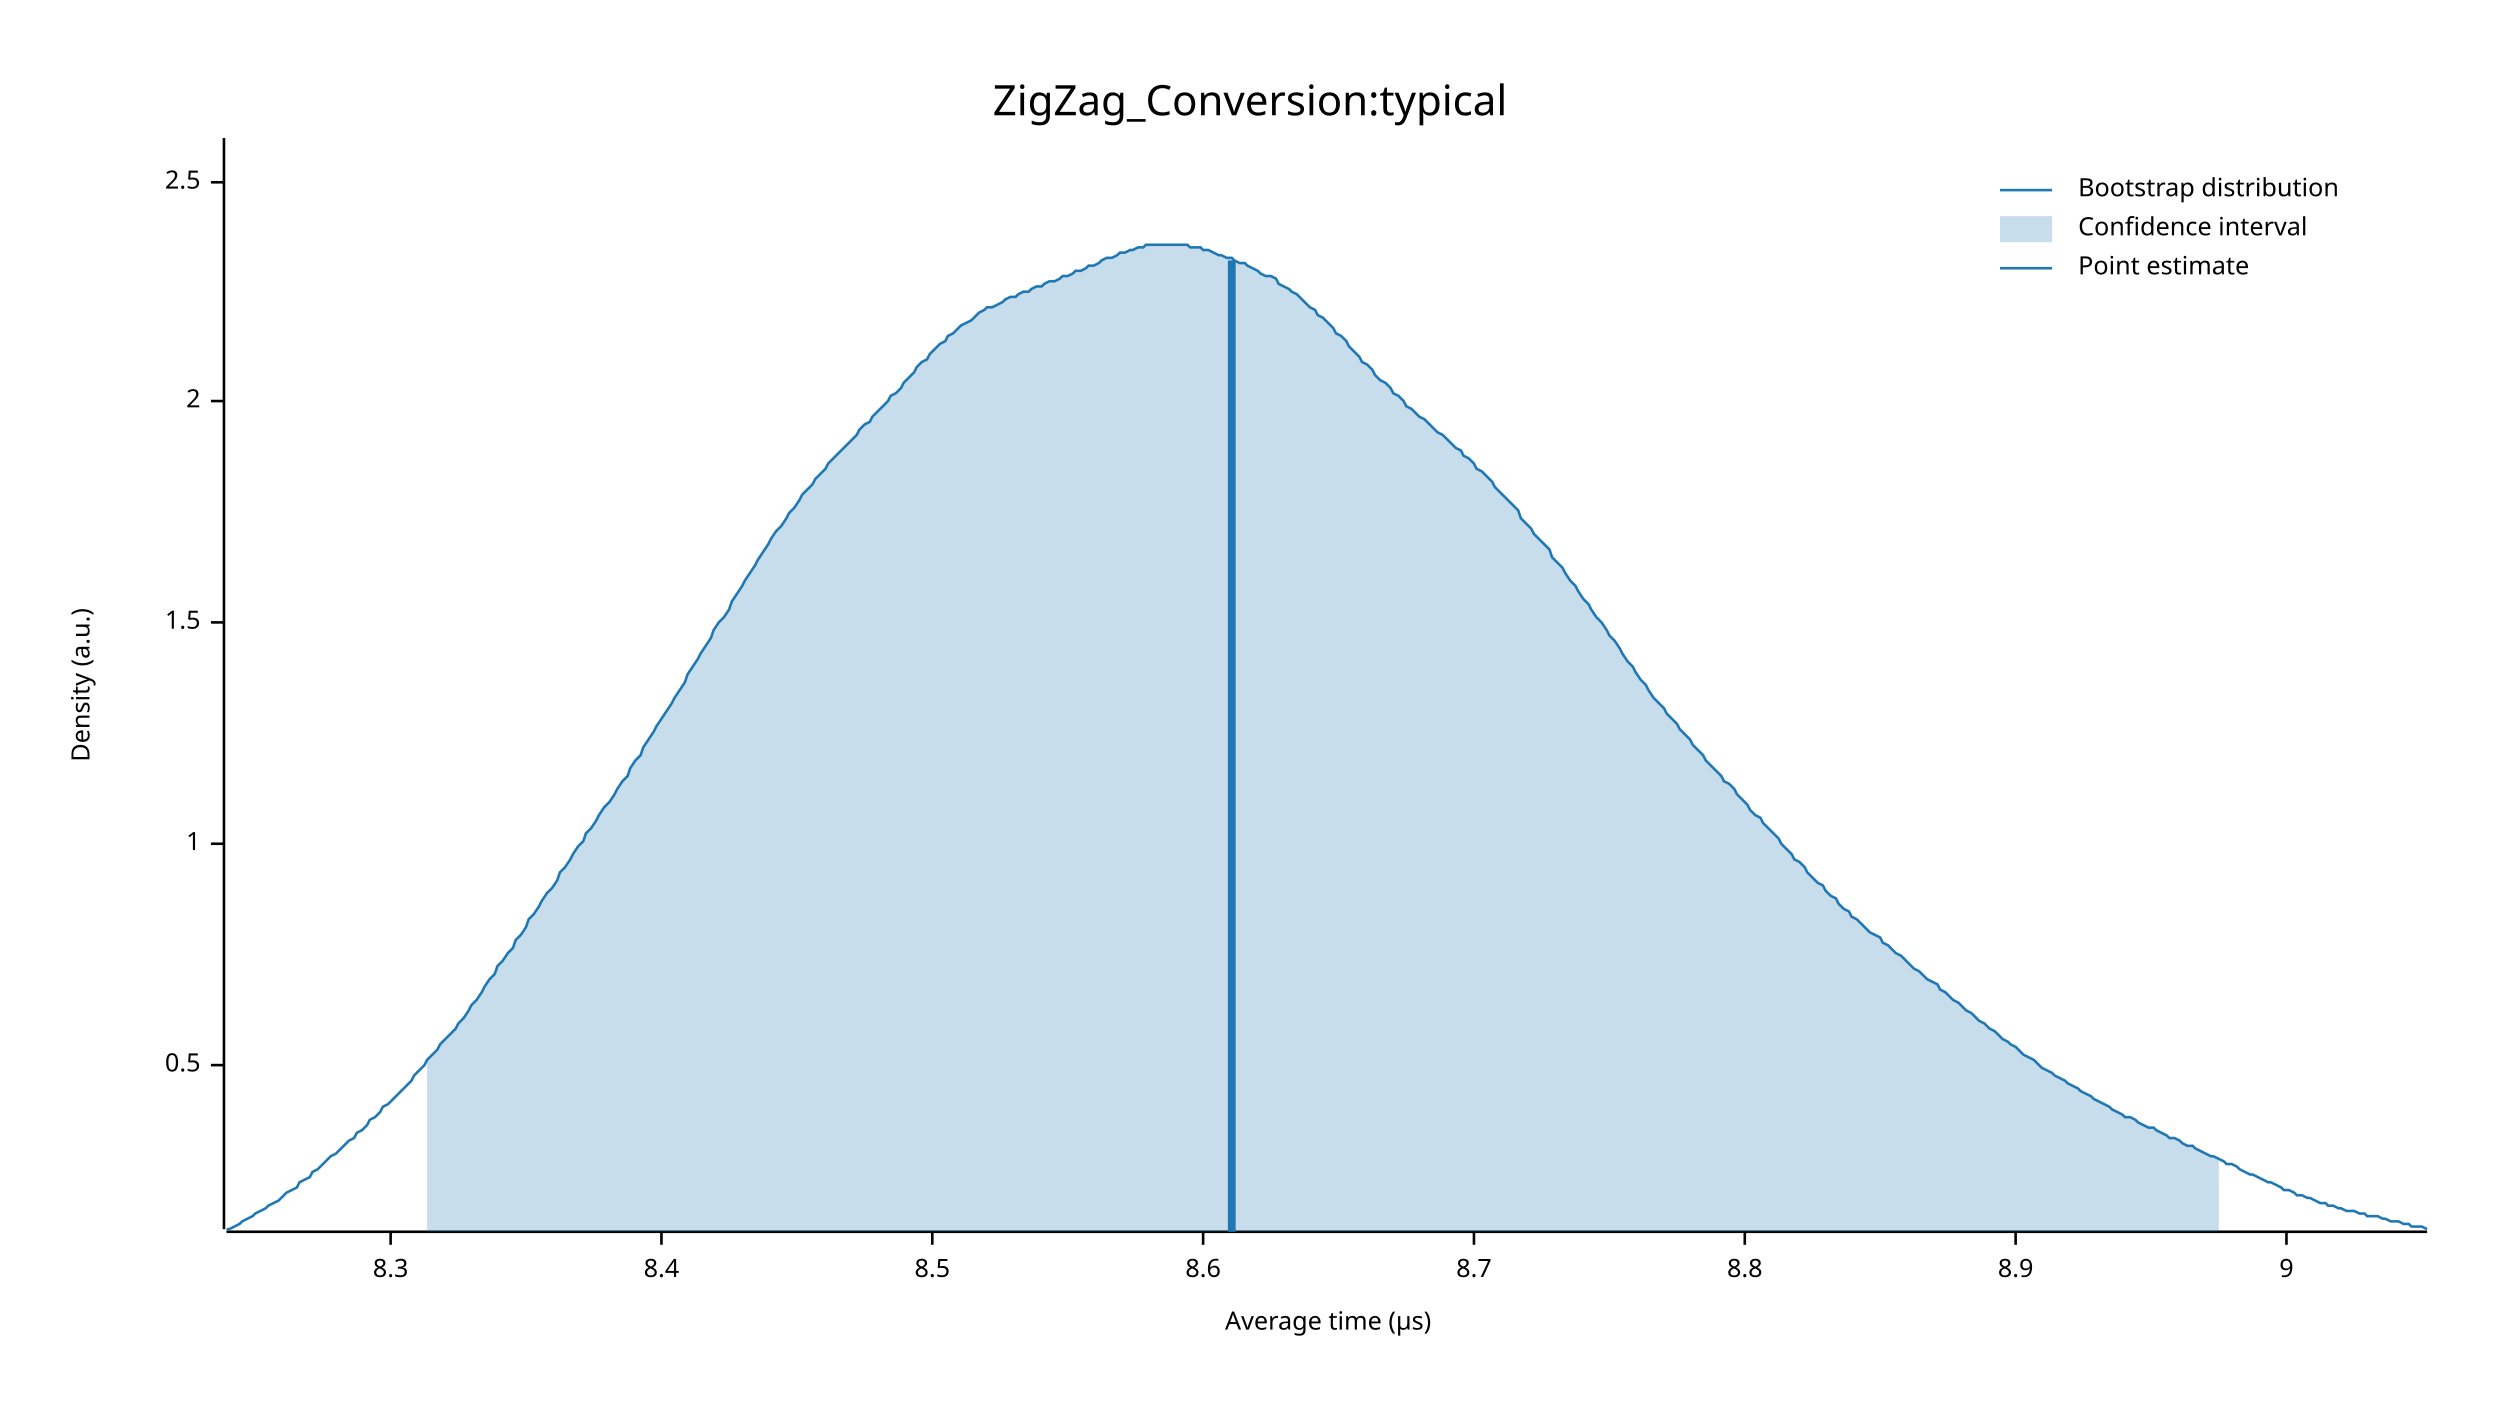
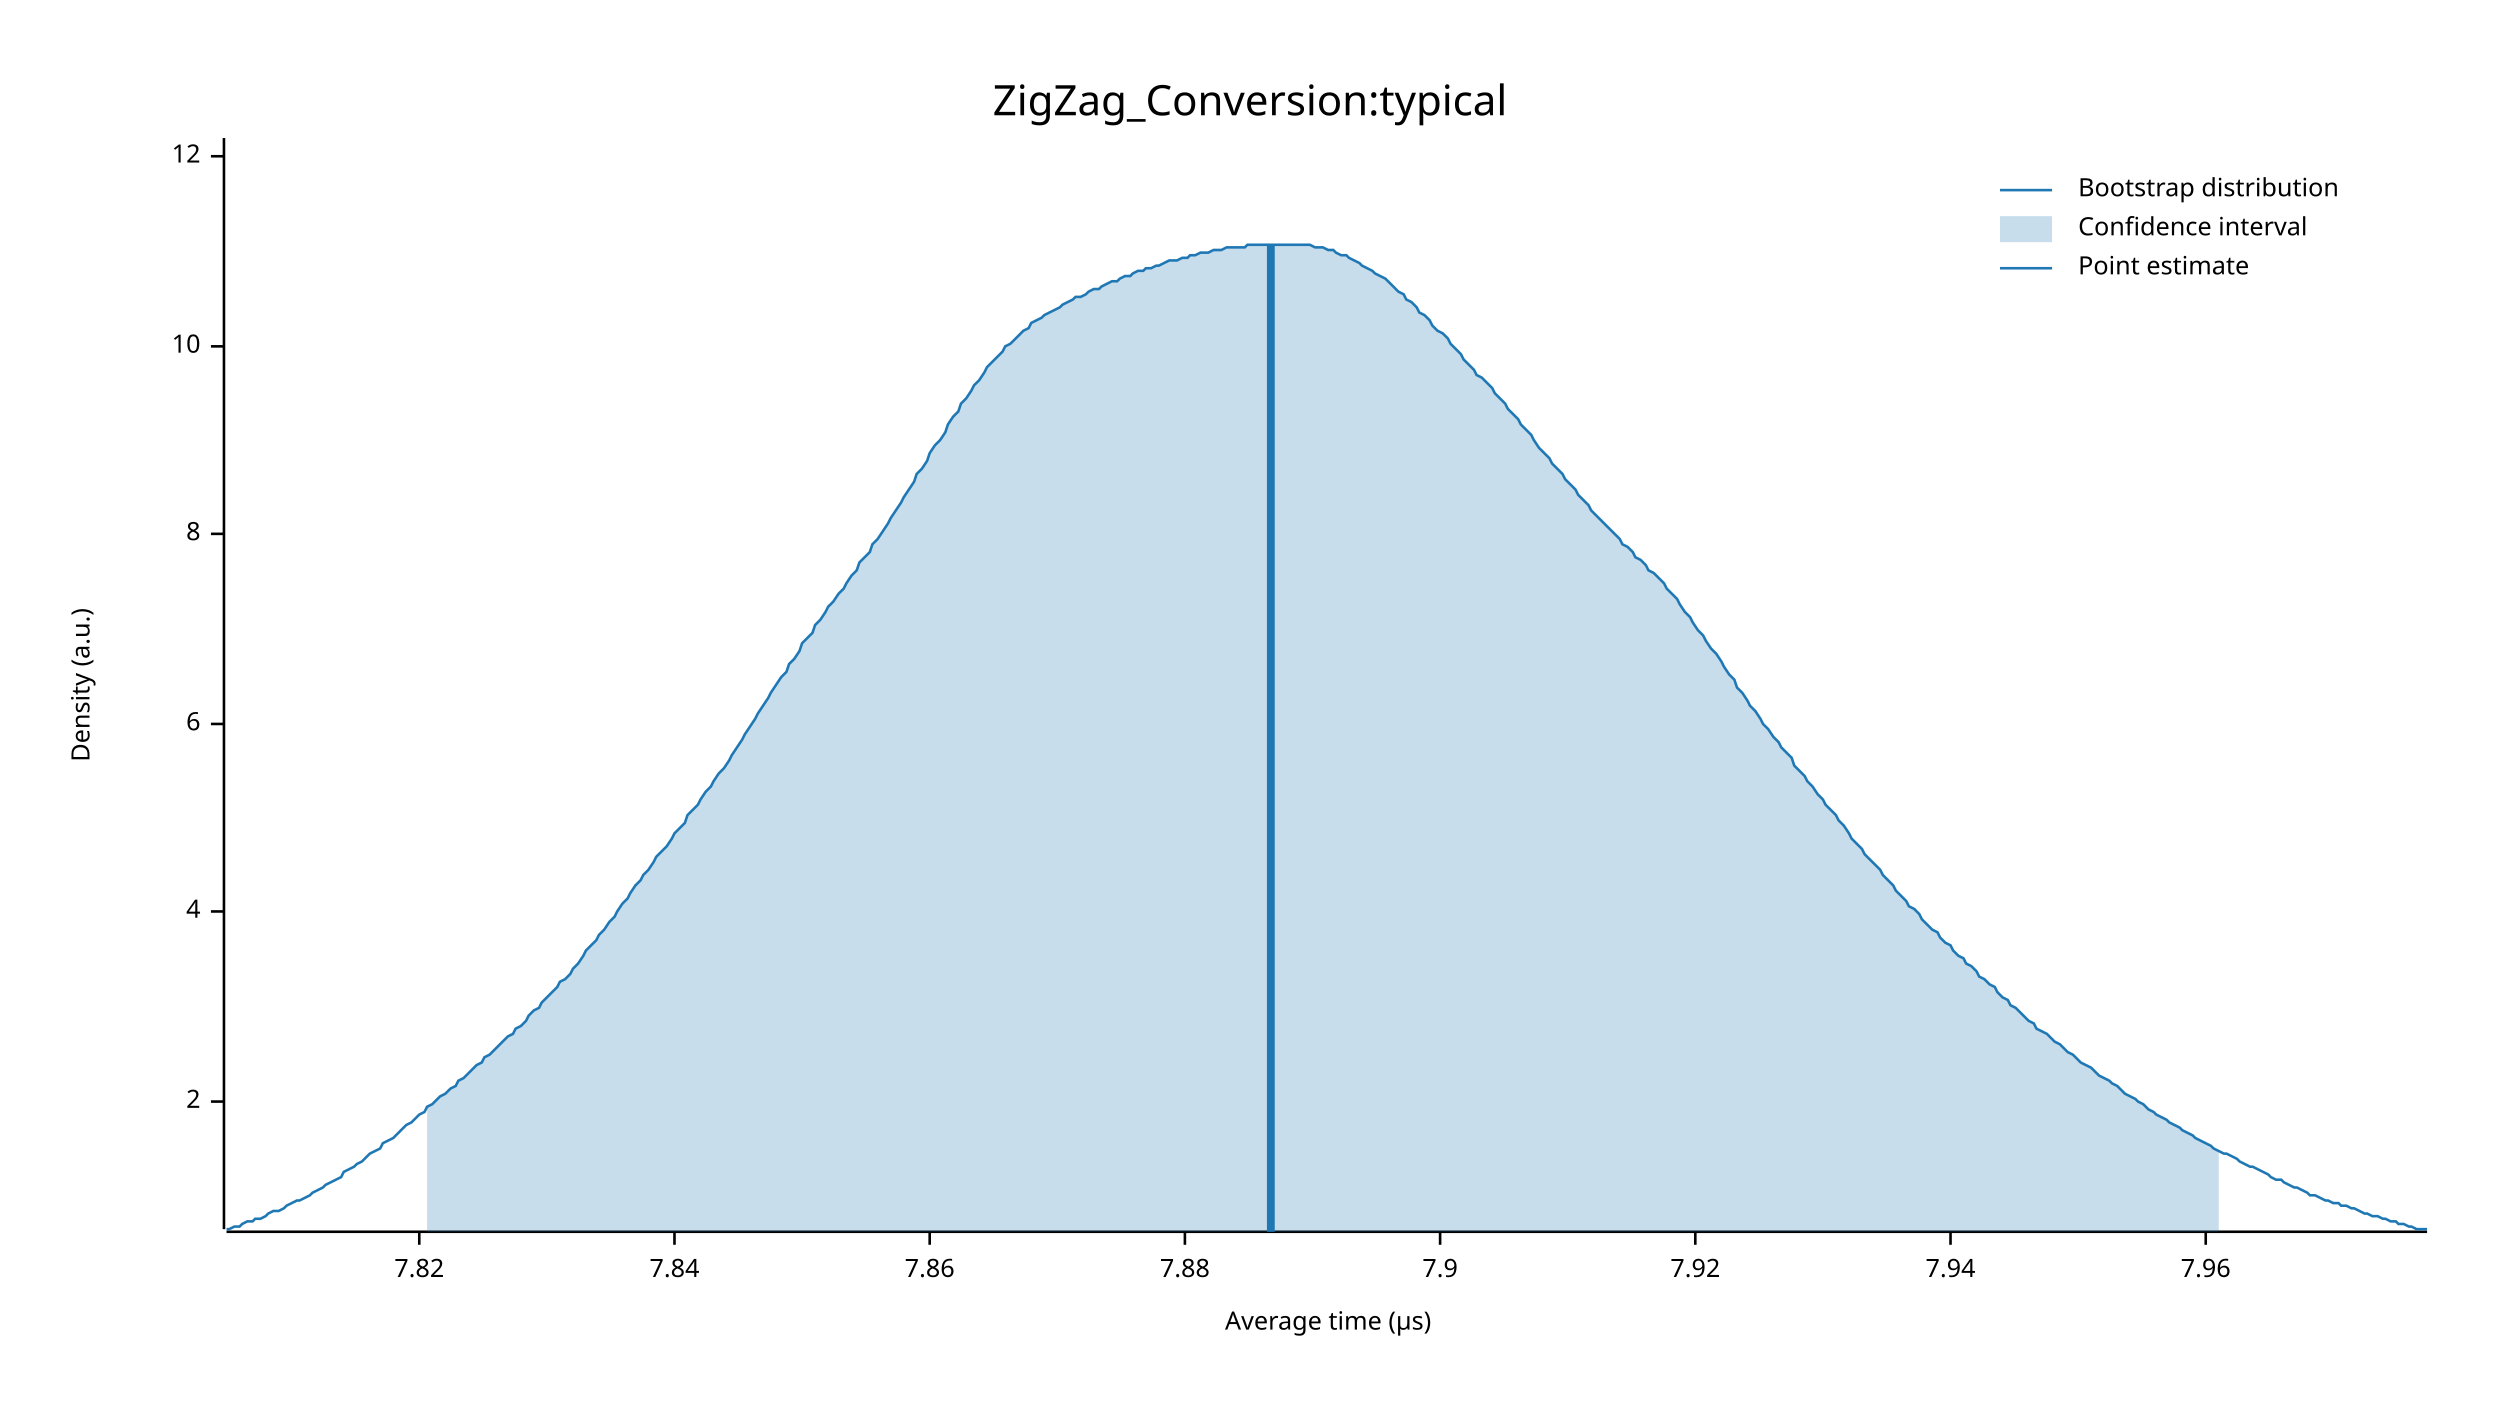
<svg xmlns="http://www.w3.org/2000/svg" width="960" height="540" viewBox="0 0 960 540">
  <text x="480" y="32" dy="0.76em" text-anchor="middle" font-family="sans-serif" font-size="16.129" opacity="1" fill="#000000">
ZigZag_Conversion:typical
</text>
  <text x="27" y="263" dy="0.76em" text-anchor="middle" font-family="sans-serif" font-size="9.677" opacity="1" fill="#000000" transform="rotate(270, 27, 263)">
Density (a.u.)
</text>
  <text x="510" y="513" dy="-0.5ex" text-anchor="middle" font-family="sans-serif" font-size="9.677" opacity="1" fill="#000000">
Average time (µs)
</text>
  <polyline fill="none" opacity="1" stroke="#000000" stroke-width="1" points="86,53 86,472 " />
-   <text x="77" y="409" dy="0.5ex" text-anchor="end" font-family="sans-serif" font-size="9.677" opacity="1" fill="#000000">
- 0.5
- </text>
-   <polyline fill="none" opacity="1" stroke="#000000" stroke-width="1" points="81,409 86,409 " />
-   <text x="77" y="324" dy="0.5ex" text-anchor="end" font-family="sans-serif" font-size="9.677" opacity="1" fill="#000000">
- 1
- </text>
-   <polyline fill="none" opacity="1" stroke="#000000" stroke-width="1" points="81,324 86,324 " />
-   <text x="77" y="239" dy="0.5ex" text-anchor="end" font-family="sans-serif" font-size="9.677" opacity="1" fill="#000000">
- 1.5
- </text>
-   <polyline fill="none" opacity="1" stroke="#000000" stroke-width="1" points="81,239 86,239 " />
-   <text x="77" y="154" dy="0.5ex" text-anchor="end" font-family="sans-serif" font-size="9.677" opacity="1" fill="#000000">
+   <text x="77" y="423" dy="0.5ex" text-anchor="end" font-family="sans-serif" font-size="9.677" opacity="1" fill="#000000">
2
</text>
-   <polyline fill="none" opacity="1" stroke="#000000" stroke-width="1" points="81,154 86,154 " />
-   <text x="77" y="70" dy="0.5ex" text-anchor="end" font-family="sans-serif" font-size="9.677" opacity="1" fill="#000000">
- 2.5
+   <polyline fill="none" opacity="1" stroke="#000000" stroke-width="1" points="81,423 86,423 " />
+   <text x="77" y="350" dy="0.5ex" text-anchor="end" font-family="sans-serif" font-size="9.677" opacity="1" fill="#000000">
+ 4
</text>
-   <polyline fill="none" opacity="1" stroke="#000000" stroke-width="1" points="81,70 86,70 " />
+   <polyline fill="none" opacity="1" stroke="#000000" stroke-width="1" points="81,350 86,350 " />
+   <text x="77" y="278" dy="0.5ex" text-anchor="end" font-family="sans-serif" font-size="9.677" opacity="1" fill="#000000">
+ 6
+ </text>
+   <polyline fill="none" opacity="1" stroke="#000000" stroke-width="1" points="81,278 86,278 " />
+   <text x="77" y="205" dy="0.5ex" text-anchor="end" font-family="sans-serif" font-size="9.677" opacity="1" fill="#000000">
+ 8
+ </text>
+   <polyline fill="none" opacity="1" stroke="#000000" stroke-width="1" points="81,205 86,205 " />
+   <text x="77" y="133" dy="0.5ex" text-anchor="end" font-family="sans-serif" font-size="9.677" opacity="1" fill="#000000">
+ 10
+ </text>
+   <polyline fill="none" opacity="1" stroke="#000000" stroke-width="1" points="81,133 86,133 " />
+   <text x="77" y="60" dy="0.5ex" text-anchor="end" font-family="sans-serif" font-size="9.677" opacity="1" fill="#000000">
+ 12
+ </text>
+   <polyline fill="none" opacity="1" stroke="#000000" stroke-width="1" points="81,60 86,60 " />
  <polyline fill="none" opacity="1" stroke="#000000" stroke-width="1" points="87,473 932,473 " />
-   <text x="150" y="483" dy="0.76em" text-anchor="middle" font-family="sans-serif" font-size="9.677" opacity="1" fill="#000000">
- 8.3
+   <text x="161" y="483" dy="0.76em" text-anchor="middle" font-family="sans-serif" font-size="9.677" opacity="1" fill="#000000">
+ 7.82
</text>
-   <polyline fill="none" opacity="1" stroke="#000000" stroke-width="1" points="150,473 150,478 " />
-   <text x="254" y="483" dy="0.76em" text-anchor="middle" font-family="sans-serif" font-size="9.677" opacity="1" fill="#000000">
- 8.4
+   <polyline fill="none" opacity="1" stroke="#000000" stroke-width="1" points="161,473 161,478 " />
+   <text x="259" y="483" dy="0.76em" text-anchor="middle" font-family="sans-serif" font-size="9.677" opacity="1" fill="#000000">
+ 7.84
</text>
-   <polyline fill="none" opacity="1" stroke="#000000" stroke-width="1" points="254,473 254,478 " />
-   <text x="358" y="483" dy="0.76em" text-anchor="middle" font-family="sans-serif" font-size="9.677" opacity="1" fill="#000000">
- 8.5
+   <polyline fill="none" opacity="1" stroke="#000000" stroke-width="1" points="259,473 259,478 " />
+   <text x="357" y="483" dy="0.76em" text-anchor="middle" font-family="sans-serif" font-size="9.677" opacity="1" fill="#000000">
+ 7.86
</text>
-   <polyline fill="none" opacity="1" stroke="#000000" stroke-width="1" points="358,473 358,478 " />
-   <text x="462" y="483" dy="0.76em" text-anchor="middle" font-family="sans-serif" font-size="9.677" opacity="1" fill="#000000">
- 8.6
+   <polyline fill="none" opacity="1" stroke="#000000" stroke-width="1" points="357,473 357,478 " />
+   <text x="455" y="483" dy="0.76em" text-anchor="middle" font-family="sans-serif" font-size="9.677" opacity="1" fill="#000000">
+ 7.88
</text>
-   <polyline fill="none" opacity="1" stroke="#000000" stroke-width="1" points="462,473 462,478 " />
-   <text x="566" y="483" dy="0.76em" text-anchor="middle" font-family="sans-serif" font-size="9.677" opacity="1" fill="#000000">
- 8.7
+   <polyline fill="none" opacity="1" stroke="#000000" stroke-width="1" points="455,473 455,478 " />
+   <text x="553" y="483" dy="0.76em" text-anchor="middle" font-family="sans-serif" font-size="9.677" opacity="1" fill="#000000">
+ 7.9
</text>
-   <polyline fill="none" opacity="1" stroke="#000000" stroke-width="1" points="566,473 566,478 " />
-   <text x="670" y="483" dy="0.76em" text-anchor="middle" font-family="sans-serif" font-size="9.677" opacity="1" fill="#000000">
- 8.8
+   <polyline fill="none" opacity="1" stroke="#000000" stroke-width="1" points="553,473 553,478 " />
+   <text x="651" y="483" dy="0.76em" text-anchor="middle" font-family="sans-serif" font-size="9.677" opacity="1" fill="#000000">
+ 7.92
</text>
-   <polyline fill="none" opacity="1" stroke="#000000" stroke-width="1" points="670,473 670,478 " />
-   <text x="774" y="483" dy="0.76em" text-anchor="middle" font-family="sans-serif" font-size="9.677" opacity="1" fill="#000000">
- 8.9
+   <polyline fill="none" opacity="1" stroke="#000000" stroke-width="1" points="651,473 651,478 " />
+   <text x="749" y="483" dy="0.76em" text-anchor="middle" font-family="sans-serif" font-size="9.677" opacity="1" fill="#000000">
+ 7.94
</text>
-   <polyline fill="none" opacity="1" stroke="#000000" stroke-width="1" points="774,473 774,478 " />
-   <text x="878" y="483" dy="0.76em" text-anchor="middle" font-family="sans-serif" font-size="9.677" opacity="1" fill="#000000">
- 9
+   <polyline fill="none" opacity="1" stroke="#000000" stroke-width="1" points="749,473 749,478 " />
+   <text x="847" y="483" dy="0.76em" text-anchor="middle" font-family="sans-serif" font-size="9.677" opacity="1" fill="#000000">
+ 7.96
</text>
-   <polyline fill="none" opacity="1" stroke="#000000" stroke-width="1" points="878,473 878,478 " />
-   <polyline fill="none" opacity="1" stroke="#1F78B4" stroke-width="1" points="87,472 88,472 90,471 92,470 93,469 95,468 97,467 98,466 100,465 102,464 103,463 105,462 107,461 109,459 110,458 112,457 114,456 115,454 117,453 119,452 120,450 122,449 124,447 125,446 127,444 129,443 131,441 132,440 134,438 136,437 137,435 139,434 141,432 142,430 144,429 146,427 147,425 149,424 151,422 153,420 154,419 156,417 158,415 159,413 161,411 163,409 164,407 166,405 168,403 169,401 171,399 173,397 175,395 176,393 178,391 180,388 181,386 183,384 185,381 186,379 188,376 190,374 191,371 193,369 195,366 197,364 198,361 200,359 202,356 203,353 205,351 207,348 208,346 210,343 212,341 214,338 215,335 217,333 219,330 220,328 222,325 224,323 225,320 227,318 229,315 230,313 232,310 234,308 236,305 237,303 239,300 241,298 242,295 244,292 246,290 247,287 249,284 251,281 252,279 254,276 256,273 258,270 259,268 261,265 263,262 264,259 266,256 268,253 269,251 271,248 273,245 274,242 276,239 278,237 280,234 281,231 283,228 285,225 286,223 288,220 290,217 291,215 293,212 295,209 296,207 298,204 300,202 302,199 303,197 305,195 307,192 308,190 310,188 312,186 313,184 315,182 317,180 318,178 320,176 322,174 324,172 325,171 327,169 329,167 330,165 332,163 334,162 335,160 337,158 339,156 341,154 342,152 344,151 346,149 347,147 349,145 351,143 352,141 354,139 356,138 357,136 359,134 361,132 363,131 364,129 366,128 368,126 369,125 371,124 373,123 374,122 376,120 378,119 379,118 381,118 383,117 385,116 386,115 388,114 390,114 391,113 393,112 395,112 396,111 398,110 400,110 401,109 403,108 405,108 407,107 408,106 410,106 412,105 413,104 415,104 417,103 418,102 420,102 422,101 423,100 425,99 427,99 429,98 430,97 432,97 434,96 435,96 437,95 439,95 440,94 442,94 444,94 445,94 447,94 449,94 451,94 452,94 454,94 456,94 457,95 459,95 461,95 462,96 464,96 466,97 468,98 469,98 471,99 473,99 474,100 476,101 478,101 479,102 481,103 483,104 484,105 486,106 488,106 490,107 491,109 493,110 495,111 496,112 498,113 500,115 501,116 503,118 505,119 506,121 508,122 510,124 512,126 513,128 515,129 517,131 518,133 520,135 522,137 523,139 525,140 527,142 528,144 530,146 532,147 534,149 535,151 537,152 539,154 540,156 542,157 544,159 545,160 547,161 549,163 550,164 552,166 554,167 556,169 557,170 559,172 561,173 562,175 564,176 566,178 567,180 569,181 571,183 573,185 574,187 576,189 578,191 579,192 581,194 583,196 584,199 586,201 588,203 589,205 591,207 593,209 595,211 596,214 598,216 600,218 601,220 603,223 605,225 606,227 608,230 610,232 611,234 613,237 615,239 617,242 618,244 620,246 622,249 623,251 625,254 627,256 628,258 630,261 632,263 633,265 635,268 637,270 639,272 640,274 642,276 644,278 645,280 647,282 649,284 650,286 652,288 654,290 655,292 657,294 659,296 661,298 662,300 664,301 666,303 667,305 669,307 671,309 672,311 674,313 676,314 677,316 679,318 681,320 683,322 684,324 686,326 688,328 689,330 691,331 693,333 694,335 696,337 698,339 700,340 701,342 703,344 705,345 706,347 708,349 710,350 711,352 713,353 715,355 716,356 718,358 720,359 722,360 723,362 725,363 727,365 728,366 730,367 732,369 733,370 735,372 737,373 738,374 740,376 742,377 744,378 745,380 747,381 749,383 750,384 752,385 754,387 755,388 757,389 759,391 760,392 762,393 764,395 766,396 767,397 769,399 771,400 772,401 774,402 776,404 777,405 779,406 781,407 782,408 784,410 786,411 788,412 789,413 791,414 793,415 794,416 796,417 798,418 799,419 801,420 803,421 804,422 806,423 808,424 810,425 811,426 813,427 815,428 816,429 818,429 820,430 821,431 823,432 825,433 827,433 828,434 830,435 832,436 833,437 835,437 837,438 838,439 840,440 842,440 843,441 845,442 847,443 849,444 850,444 852,445 854,446 855,447 857,447 859,448 860,449 862,450 864,451 865,451 867,452 869,453 871,454 872,454 874,455 876,456 877,457 879,457 881,458 882,459 884,459 886,460 887,460 889,461 891,462 893,462 894,463 896,463 898,464 899,464 901,465 903,465 904,465 906,466 908,466 909,467 911,467 913,467 915,468 916,468 918,469 920,469 921,469 923,470 925,470 926,471 928,471 930,471 932,472 " />
-   <polygon opacity="0.25" fill="#1F78B4" points="164,407 166,405 168,403 169,401 171,399 173,397 175,395 176,393 178,391 180,388 181,386 183,384 185,381 186,379 188,376 190,374 191,371 193,369 195,366 197,364 198,361 200,359 202,356 203,353 205,351 207,348 208,346 210,343 212,341 214,338 215,335 217,333 219,330 220,328 222,325 224,323 225,320 227,318 229,315 230,313 232,310 234,308 236,305 237,303 239,300 241,298 242,295 244,292 246,290 247,287 249,284 251,281 252,279 254,276 256,273 258,270 259,268 261,265 263,262 264,259 266,256 268,253 269,251 271,248 273,245 274,242 276,239 278,237 280,234 281,231 283,228 285,225 286,223 288,220 290,217 291,215 293,212 295,209 296,207 298,204 300,202 302,199 303,197 305,195 307,192 308,190 310,188 312,186 313,184 315,182 317,180 318,178 320,176 322,174 324,172 325,171 327,169 329,167 330,165 332,163 334,162 335,160 337,158 339,156 341,154 342,152 344,151 346,149 347,147 349,145 351,143 352,141 354,139 356,138 357,136 359,134 361,132 363,131 364,129 366,128 368,126 369,125 371,124 373,123 374,122 376,120 378,119 379,118 381,118 383,117 385,116 386,115 388,114 390,114 391,113 393,112 395,112 396,111 398,110 400,110 401,109 403,108 405,108 407,107 408,106 410,106 412,105 413,104 415,104 417,103 418,102 420,102 422,101 423,100 425,99 427,99 429,98 430,97 432,97 434,96 435,96 437,95 439,95 440,94 442,94 444,94 445,94 447,94 449,94 451,94 452,94 454,94 456,94 457,95 459,95 461,95 462,96 464,96 466,97 468,98 469,98 471,99 473,99 474,100 476,101 478,101 479,102 481,103 483,104 484,105 486,106 488,106 490,107 491,109 493,110 495,111 496,112 498,113 500,115 501,116 503,118 505,119 506,121 508,122 510,124 512,126 513,128 515,129 517,131 518,133 520,135 522,137 523,139 525,140 527,142 528,144 530,146 532,147 534,149 535,151 537,152 539,154 540,156 542,157 544,159 545,160 547,161 549,163 550,164 552,166 554,167 556,169 557,170 559,172 561,173 562,175 564,176 566,178 567,180 569,181 571,183 573,185 574,187 576,189 578,191 579,192 581,194 583,196 584,199 586,201 588,203 589,205 591,207 593,209 595,211 596,214 598,216 600,218 601,220 603,223 605,225 606,227 608,230 610,232 611,234 613,237 615,239 617,242 618,244 620,246 622,249 623,251 625,254 627,256 628,258 630,261 632,263 633,265 635,268 637,270 639,272 640,274 642,276 644,278 645,280 647,282 649,284 650,286 652,288 654,290 655,292 657,294 659,296 661,298 662,300 664,301 666,303 667,305 669,307 671,309 672,311 674,313 676,314 677,316 679,318 681,320 683,322 684,324 686,326 688,328 689,330 691,331 693,333 694,335 696,337 698,339 700,340 701,342 703,344 705,345 706,347 708,349 710,350 711,352 713,353 715,355 716,356 718,358 720,359 722,360 723,362 725,363 727,365 728,366 730,367 732,369 733,370 735,372 737,373 738,374 740,376 742,377 744,378 745,380 747,381 749,383 750,384 752,385 754,387 755,388 757,389 759,391 760,392 762,393 764,395 766,396 767,397 769,399 771,400 772,401 774,402 776,404 777,405 779,406 781,407 782,408 784,410 786,411 788,412 789,413 791,414 793,415 794,416 796,417 798,418 799,419 801,420 803,421 804,422 806,423 808,424 810,425 811,426 813,427 815,428 816,429 818,429 820,430 821,431 823,432 825,433 827,433 828,434 830,435 832,436 833,437 835,437 837,438 838,439 840,440 842,440 843,441 845,442 847,443 849,444 850,444 852,445 852,473 164,473 " />
-   <polyline fill="none" opacity="1" stroke="#1F78B4" stroke-width="3" points="473,473 473,100 " />
+   <polyline fill="none" opacity="1" stroke="#000000" stroke-width="1" points="847,473 847,478 " />
+   <polyline fill="none" opacity="1" stroke="#1F78B4" stroke-width="1" points="87,472 88,472 90,471 92,471 93,470 95,469 97,469 98,468 100,468 102,467 103,466 105,465 107,465 109,464 110,463 112,462 114,461 115,461 117,460 119,459 120,458 122,457 124,456 125,455 127,454 129,453 131,452 132,450 134,449 136,448 137,447 139,446 141,444 142,443 144,442 146,441 147,439 149,438 151,437 153,435 154,434 156,432 158,431 159,430 161,428 163,427 164,425 166,424 168,422 169,421 171,420 173,418 175,417 176,415 178,414 180,412 181,411 183,409 185,408 186,406 188,405 190,403 191,402 193,400 195,398 197,397 198,395 200,394 202,392 203,390 205,388 207,387 208,385 210,383 212,381 214,379 215,377 217,376 219,374 220,372 222,370 224,367 225,365 227,363 229,361 230,359 232,357 234,354 236,352 237,350 239,347 241,345 242,343 244,340 246,338 247,336 249,334 251,331 252,329 254,327 256,325 258,322 259,320 261,318 263,316 264,313 266,311 268,309 269,307 271,304 273,302 274,300 276,297 278,295 280,292 281,290 283,287 285,284 286,282 288,279 290,276 291,274 293,271 295,268 296,266 298,263 300,260 302,258 303,255 305,253 307,250 308,247 310,245 312,243 313,240 315,238 317,235 318,233 320,231 322,228 324,226 325,224 327,221 329,219 330,216 332,214 334,212 335,209 337,207 339,204 341,201 342,199 344,196 346,193 347,191 349,188 351,185 352,182 354,180 356,177 357,174 359,171 361,169 363,166 364,163 366,160 368,158 369,155 371,153 373,150 374,148 376,146 378,143 379,141 381,139 383,137 385,135 386,133 388,132 390,130 391,129 393,127 395,126 396,124 398,123 400,122 401,121 403,120 405,119 407,118 408,117 410,116 412,115 413,114 415,114 417,113 418,112 420,111 422,111 423,110 425,109 427,108 429,108 430,107 432,106 434,106 435,105 437,104 439,104 440,103 442,103 444,102 445,102 447,101 449,100 451,100 452,100 454,99 456,99 457,98 459,98 461,97 462,97 464,97 466,96 468,96 469,96 471,95 473,95 474,95 476,95 478,95 479,94 481,94 483,94 484,94 486,94 488,94 490,94 491,94 493,94 495,94 496,94 498,94 500,94 501,94 503,94 505,95 506,95 508,95 510,96 512,96 513,97 515,98 517,98 518,99 520,100 522,101 523,102 525,103 527,104 528,105 530,106 532,107 534,109 535,110 537,112 539,113 540,115 542,116 544,118 545,120 547,121 549,123 550,125 552,127 554,128 556,130 557,132 559,134 561,136 562,138 564,140 566,142 567,144 569,145 571,147 573,149 574,151 576,153 578,155 579,157 581,159 583,161 584,163 586,165 588,167 589,169 591,172 593,174 595,176 596,178 598,180 600,182 601,184 603,186 605,188 606,190 608,192 610,194 611,196 613,198 615,200 617,202 618,203 620,205 622,207 623,209 625,210 627,212 628,214 630,215 632,217 633,219 635,220 637,222 639,224 640,226 642,228 644,230 645,232 647,235 649,237 650,239 652,242 654,244 655,246 657,249 659,251 661,254 662,256 664,259 666,261 667,264 669,266 671,269 672,271 674,273 676,276 677,278 679,280 681,283 683,285 684,287 686,289 688,291 689,294 691,296 693,298 694,300 696,302 698,305 700,307 701,309 703,311 705,313 706,315 708,317 710,320 711,322 713,324 715,326 716,328 718,330 720,332 722,334 723,336 725,338 727,340 728,342 730,344 732,346 733,348 735,349 737,351 738,353 740,355 742,357 744,358 745,360 747,362 749,363 750,365 752,367 754,368 755,370 757,371 759,373 760,375 762,376 764,378 766,379 767,381 769,383 771,384 772,386 774,387 776,389 777,390 779,392 781,393 782,395 784,396 786,397 788,399 789,400 791,401 793,403 794,404 796,405 798,407 799,408 801,409 803,410 804,411 806,413 808,414 810,415 811,416 813,417 815,419 816,420 818,421 820,422 821,423 823,424 825,426 827,427 828,428 830,429 832,430 833,431 835,432 837,433 838,434 840,435 842,436 843,437 845,438 847,439 849,440 850,441 852,442 854,443 855,443 857,444 859,445 860,446 862,447 864,448 865,448 867,449 869,450 871,451 872,452 874,453 876,453 877,454 879,455 881,456 882,456 884,457 886,458 887,459 889,459 891,460 893,461 894,461 896,462 898,462 899,463 901,463 903,464 904,464 906,465 908,466 909,466 911,467 913,467 915,468 916,468 918,469 920,469 921,470 923,470 925,471 926,471 928,472 930,472 932,472 " />
+   <polygon opacity="0.25" fill="#1F78B4" points="164,425 166,424 168,422 169,421 171,420 173,418 175,417 176,415 178,414 180,412 181,411 183,409 185,408 186,406 188,405 190,403 191,402 193,400 195,398 197,397 198,395 200,394 202,392 203,390 205,388 207,387 208,385 210,383 212,381 214,379 215,377 217,376 219,374 220,372 222,370 224,367 225,365 227,363 229,361 230,359 232,357 234,354 236,352 237,350 239,347 241,345 242,343 244,340 246,338 247,336 249,334 251,331 252,329 254,327 256,325 258,322 259,320 261,318 263,316 264,313 266,311 268,309 269,307 271,304 273,302 274,300 276,297 278,295 280,292 281,290 283,287 285,284 286,282 288,279 290,276 291,274 293,271 295,268 296,266 298,263 300,260 302,258 303,255 305,253 307,250 308,247 310,245 312,243 313,240 315,238 317,235 318,233 320,231 322,228 324,226 325,224 327,221 329,219 330,216 332,214 334,212 335,209 337,207 339,204 341,201 342,199 344,196 346,193 347,191 349,188 351,185 352,182 354,180 356,177 357,174 359,171 361,169 363,166 364,163 366,160 368,158 369,155 371,153 373,150 374,148 376,146 378,143 379,141 381,139 383,137 385,135 386,133 388,132 390,130 391,129 393,127 395,126 396,124 398,123 400,122 401,121 403,120 405,119 407,118 408,117 410,116 412,115 413,114 415,114 417,113 418,112 420,111 422,111 423,110 425,109 427,108 429,108 430,107 432,106 434,106 435,105 437,104 439,104 440,103 442,103 444,102 445,102 447,101 449,100 451,100 452,100 454,99 456,99 457,98 459,98 461,97 462,97 464,97 466,96 468,96 469,96 471,95 473,95 474,95 476,95 478,95 479,94 481,94 483,94 484,94 486,94 488,94 490,94 491,94 493,94 495,94 496,94 498,94 500,94 501,94 503,94 505,95 506,95 508,95 510,96 512,96 513,97 515,98 517,98 518,99 520,100 522,101 523,102 525,103 527,104 528,105 530,106 532,107 534,109 535,110 537,112 539,113 540,115 542,116 544,118 545,120 547,121 549,123 550,125 552,127 554,128 556,130 557,132 559,134 561,136 562,138 564,140 566,142 567,144 569,145 571,147 573,149 574,151 576,153 578,155 579,157 581,159 583,161 584,163 586,165 588,167 589,169 591,172 593,174 595,176 596,178 598,180 600,182 601,184 603,186 605,188 606,190 608,192 610,194 611,196 613,198 615,200 617,202 618,203 620,205 622,207 623,209 625,210 627,212 628,214 630,215 632,217 633,219 635,220 637,222 639,224 640,226 642,228 644,230 645,232 647,235 649,237 650,239 652,242 654,244 655,246 657,249 659,251 661,254 662,256 664,259 666,261 667,264 669,266 671,269 672,271 674,273 676,276 677,278 679,280 681,283 683,285 684,287 686,289 688,291 689,294 691,296 693,298 694,300 696,302 698,305 700,307 701,309 703,311 705,313 706,315 708,317 710,320 711,322 713,324 715,326 716,328 718,330 720,332 722,334 723,336 725,338 727,340 728,342 730,344 732,346 733,348 735,349 737,351 738,353 740,355 742,357 744,358 745,360 747,362 749,363 750,365 752,367 754,368 755,370 757,371 759,373 760,375 762,376 764,378 766,379 767,381 769,383 771,384 772,386 774,387 776,389 777,390 779,392 781,393 782,395 784,396 786,397 788,399 789,400 791,401 793,403 794,404 796,405 798,407 799,408 801,409 803,410 804,411 806,413 808,414 810,415 811,416 813,417 815,419 816,420 818,421 820,422 821,423 823,424 825,426 827,427 828,428 830,429 832,430 833,431 835,432 837,433 838,434 840,435 842,436 843,437 845,438 847,439 849,440 850,441 852,442 852,473 164,473 " />
+   <polyline fill="none" opacity="1" stroke="#1F78B4" stroke-width="3" points="488,473 488,94 " />
  <text x="798" y="68" dy="0.76em" text-anchor="start" font-family="sans-serif" font-size="9.677" opacity="1" fill="#000000">
Bootstrap distribution
</text>
  <text x="798" y="83" dy="0.76em" text-anchor="start" font-family="sans-serif" font-size="9.677" opacity="1" fill="#000000">
Confidence interval
</text>
  <text x="798" y="98" dy="0.76em" text-anchor="start" font-family="sans-serif" font-size="9.677" opacity="1" fill="#000000">
Point estimate
</text>
  <polyline fill="none" opacity="1" stroke="#1F78B4" stroke-width="1" points="768,73 788,73 " />
  <rect x="768" y="83" width="20" height="10" opacity="0.25" fill="#1F78B4" stroke="none" />
  <polyline fill="none" opacity="1" stroke="#1F78B4" stroke-width="1" points="768,103 788,103 " />
</svg>
